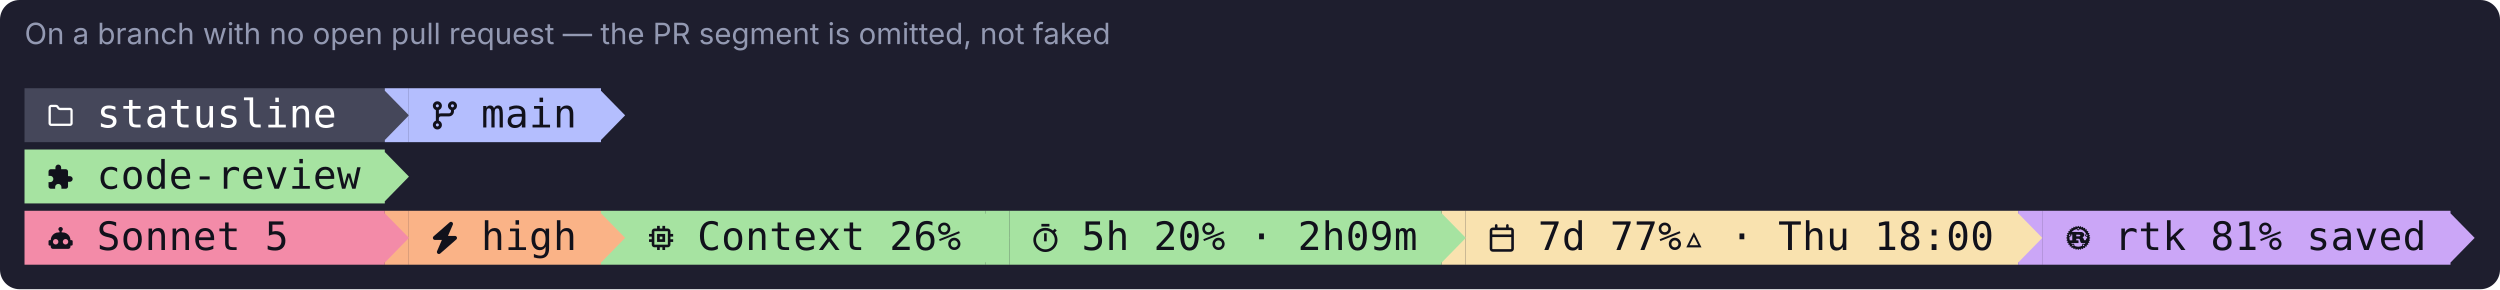
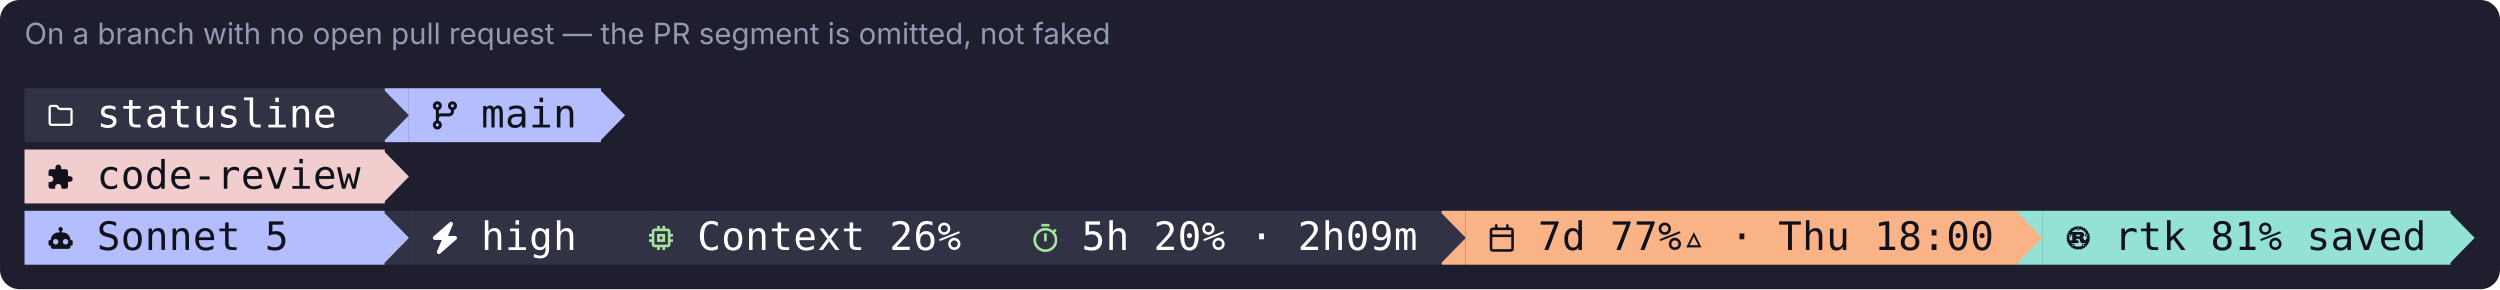
<svg xmlns="http://www.w3.org/2000/svg" width="1020" height="118" viewBox="0 0 1020 118" role="img" aria-label="On a branch with no open pull request — the PR segment is omitted, not faked">
  <rect width="1020" height="118" rx="8" fill="#1e1e2e" />
  <text x="10" y="18" font-family="-apple-system,Segoe UI,system-ui,sans-serif" font-size="12" fill="#9399b2">On a branch with no open pull request — the PR segment is omitted, not faked</text>
-   <rect x="10.00" y="36" width="147.00" height="22" fill="rgb(69,71,90)" />
+   <rect x="10.00" y="36" width="147.00" height="22" fill="rgb(49,50,68)" />
  <path d="M0 994Q0 1048 38.0 1086.0Q76 1124 132 1126H376Q406 1126 434 1112Q462 1098 480 1072L548 982Q554 976 562 976H1068Q1124 976 1162.0 938.0Q1200 900 1200 844V206Q1200 152 1162.0 114.0Q1124 76 1068 74H132Q78 74 38 114Q0 152 0 206ZM132 1012Q124 1012 118 1008Q114 1002 114 994V206Q114 198 118 194Q124 188 132 188H1068Q1076 188 1082 194Q1088 200 1088 206V844Q1088 852 1083.0 857.0Q1078 862 1068 862H562Q532 862 504.0 876.0Q476 890 458 914L390 1006Q384 1012 376 1012Z" fill="rgb(255,255,255)" transform="translate(19.80 52.00) scale(0.00821 -0.00821)" />
  <text x="44.30" y="52" text-anchor="middle" font-family="ui-monospace,SFMono-Regular,Menlo,Consolas,monospace" font-size="16" fill="rgb(255,255,255)">s</text>
  <text x="54.10" y="52" text-anchor="middle" font-family="ui-monospace,SFMono-Regular,Menlo,Consolas,monospace" font-size="16" fill="rgb(255,255,255)">t</text>
  <text x="63.90" y="52" text-anchor="middle" font-family="ui-monospace,SFMono-Regular,Menlo,Consolas,monospace" font-size="16" fill="rgb(255,255,255)">a</text>
  <text x="73.70" y="52" text-anchor="middle" font-family="ui-monospace,SFMono-Regular,Menlo,Consolas,monospace" font-size="16" fill="rgb(255,255,255)">t</text>
  <text x="83.50" y="52" text-anchor="middle" font-family="ui-monospace,SFMono-Regular,Menlo,Consolas,monospace" font-size="16" fill="rgb(255,255,255)">u</text>
  <text x="93.30" y="52" text-anchor="middle" font-family="ui-monospace,SFMono-Regular,Menlo,Consolas,monospace" font-size="16" fill="rgb(255,255,255)">s</text>
  <text x="103.10" y="52" text-anchor="middle" font-family="ui-monospace,SFMono-Regular,Menlo,Consolas,monospace" font-size="16" fill="rgb(255,255,255)">l</text>
  <text x="112.90" y="52" text-anchor="middle" font-family="ui-monospace,SFMono-Regular,Menlo,Consolas,monospace" font-size="16" fill="rgb(255,255,255)">i</text>
  <text x="122.70" y="52" text-anchor="middle" font-family="ui-monospace,SFMono-Regular,Menlo,Consolas,monospace" font-size="16" fill="rgb(255,255,255)">n</text>
  <text x="132.50" y="52" text-anchor="middle" font-family="ui-monospace,SFMono-Regular,Menlo,Consolas,monospace" font-size="16" fill="rgb(255,255,255)">e</text>
  <rect x="157.00" y="36" width="9.80" height="22" fill="rgb(180,190,254)" />
-   <path d="M-72 1812H13L1200 602L13 -612H-72Z" fill="rgb(69,71,90)" transform="translate(157.00 52.00) scale(0.00821 -0.00821)" />
+   <path d="M-72 1812H13L1200 602L13 -612H-72Z" fill="rgb(49,50,68)" transform="translate(157.00 52.00) scale(0.00821 -0.00821)" />
  <rect x="166.80" y="36" width="78.40" height="22" fill="rgb(180,190,254)" />
  <path d="M750 1076Q750 1168 816.0 1234.0Q882 1300 975.0 1300.0Q1068 1300 1134.0 1234.0Q1200 1168 1200 1076Q1200 1004 1158 944Q1116 886 1049 864V800Q1049 698 976 624Q903 550 800 550H400Q359 550 329 522Q299 492 300 450V338Q366 314 408.0 256.0Q450 198 450 126Q450 32 384.0 -34.0Q318 -100 225 -100Q132 -100 66 -34Q0 32 0 126Q0 198 42.0 256.0Q84 314 150 338V864Q84 888 42.0 946.0Q0 1004 0 1076Q0 1168 66.0 1234.0Q132 1300 225.0 1300.0Q318 1300 384.0 1234.0Q450 1168 450 1076Q450 1004 408.0 946.0Q366 888 300 864V680Q348 700 400 700H800Q841 700 871.0 730.0Q901 760 900 800V864Q834 888 792.0 946.0Q750 1004 750 1076ZM225 1000Q255 1000 277.0 1022.0Q299 1044 300 1076Q300 1106 278.0 1128.0Q256 1150 225.0 1150.0Q194 1150 172.0 1128.0Q150 1106 150.0 1075.0Q150 1044 172.0 1022.0Q194 1000 225 1000ZM975 1000Q1005 1000 1027.0 1022.0Q1049 1044 1049.0 1075.0Q1049 1106 1028 1128Q1006 1150 975.0 1150.0Q944 1150 922.0 1128.0Q900 1106 900.0 1075.0Q900 1044 922.0 1022.0Q944 1000 975 1000ZM225 50Q255 50 277 72Q299 94 300 126Q300 156 278.0 178.0Q256 200 225.0 200.0Q194 200 172.0 178.0Q150 156 150.0 125.0Q150 94 172.0 72.0Q194 50 225 50Z" fill="rgb(17,17,27)" transform="translate(176.60 52.00) scale(0.00821 -0.00821)" />
  <text x="201.10" y="52" text-anchor="middle" font-family="ui-monospace,SFMono-Regular,Menlo,Consolas,monospace" font-size="16" fill="rgb(17,17,27)">m</text>
  <text x="210.90" y="52" text-anchor="middle" font-family="ui-monospace,SFMono-Regular,Menlo,Consolas,monospace" font-size="16" fill="rgb(17,17,27)">a</text>
  <text x="220.70" y="52" text-anchor="middle" font-family="ui-monospace,SFMono-Regular,Menlo,Consolas,monospace" font-size="16" fill="rgb(17,17,27)">i</text>
  <text x="230.50" y="52" text-anchor="middle" font-family="ui-monospace,SFMono-Regular,Menlo,Consolas,monospace" font-size="16" fill="rgb(17,17,27)">n</text>
  <path d="M-72 1812H13L1200 602L13 -612H-72Z" fill="rgb(180,190,254)" transform="translate(245.20 52.00) scale(0.00821 -0.00821)" />
-   <rect x="10.00" y="61" width="147.00" height="22" fill="rgb(166,227,161)" />
+   <rect x="10.00" y="61" width="147.00" height="22" fill="rgb(242,205,205)" />
  <path d="M1055 626H969V857Q969 903 935.5 936.5Q902 970 857 970H627V1056Q627 1115 585.5 1157.5Q544 1200 485.0 1200.0Q426 1200 384.5 1157.0Q343 1114 343 1056V970H113Q67 970 33.5 936.5Q0 903 0 857V640H86Q150 640 194.5 594.5Q239 549 239.0 484.5Q239 420 194.5 374.5Q150 329 86 329H0V112Q0 66 33.5 33.0Q67 0 113 0H329V86Q329 150 375.0 194.0Q421 238 485.0 238.0Q549 238 594.5 194.0Q640 150 640 86V0H857Q903 0 936.0 33.5Q969 67 969 112V343H1055Q1114 343 1157.0 384.5Q1200 426 1200.0 484.5Q1200 543 1157.0 584.5Q1114 626 1055 626Z" fill="rgb(17,17,27)" transform="translate(19.80 77.00) scale(0.00821 -0.00821)" />
  <text x="44.30" y="77" text-anchor="middle" font-family="ui-monospace,SFMono-Regular,Menlo,Consolas,monospace" font-size="16" fill="rgb(17,17,27)">c</text>
  <text x="54.10" y="77" text-anchor="middle" font-family="ui-monospace,SFMono-Regular,Menlo,Consolas,monospace" font-size="16" fill="rgb(17,17,27)">o</text>
  <text x="63.90" y="77" text-anchor="middle" font-family="ui-monospace,SFMono-Regular,Menlo,Consolas,monospace" font-size="16" fill="rgb(17,17,27)">d</text>
  <text x="73.70" y="77" text-anchor="middle" font-family="ui-monospace,SFMono-Regular,Menlo,Consolas,monospace" font-size="16" fill="rgb(17,17,27)">e</text>
  <text x="83.50" y="77" text-anchor="middle" font-family="ui-monospace,SFMono-Regular,Menlo,Consolas,monospace" font-size="16" fill="rgb(17,17,27)">-</text>
  <text x="93.30" y="77" text-anchor="middle" font-family="ui-monospace,SFMono-Regular,Menlo,Consolas,monospace" font-size="16" fill="rgb(17,17,27)">r</text>
  <text x="103.10" y="77" text-anchor="middle" font-family="ui-monospace,SFMono-Regular,Menlo,Consolas,monospace" font-size="16" fill="rgb(17,17,27)">e</text>
  <text x="112.90" y="77" text-anchor="middle" font-family="ui-monospace,SFMono-Regular,Menlo,Consolas,monospace" font-size="16" fill="rgb(17,17,27)">v</text>
  <text x="122.70" y="77" text-anchor="middle" font-family="ui-monospace,SFMono-Regular,Menlo,Consolas,monospace" font-size="16" fill="rgb(17,17,27)">i</text>
  <text x="132.50" y="77" text-anchor="middle" font-family="ui-monospace,SFMono-Regular,Menlo,Consolas,monospace" font-size="16" fill="rgb(17,17,27)">e</text>
  <text x="142.30" y="77" text-anchor="middle" font-family="ui-monospace,SFMono-Regular,Menlo,Consolas,monospace" font-size="16" fill="rgb(17,17,27)">w</text>
-   <path d="M-72 1812H13L1200 602L13 -612H-72Z" fill="rgb(166,227,161)" transform="translate(157.00 77.00) scale(0.00821 -0.00821)" />
-   <rect x="10.00" y="86" width="147.00" height="22" fill="rgb(243,139,168)" />
+   <path d="M-72 1812H13L1200 602L13 -612H-72Z" fill="rgb(242,205,205)" transform="translate(157.00 77.00) scale(0.00821 -0.00821)" />
+   <rect x="10.00" y="86" width="147.00" height="22" fill="rgb(180,190,254)" />
  <path d="M600 1144Q646 1144 678.0 1112.0Q710 1080 710 1037Q710 1006 694.0 980.5Q678 955 654 943V874H710Q812 874 900.0 821.5Q988 769 1039.0 682.0Q1090 595 1090 490H1144Q1166 490 1183.0 475.0Q1200 460 1200 437V274Q1200 251 1183.0 235.5Q1166 220 1144 220H1090V164Q1090 120 1058.0 88.0Q1026 56 980 56H220Q174 56 142.0 88.0Q110 120 110 164V220H56Q34 220 17.0 235.0Q0 250 0 274V437Q0 460 16.0 475.0Q32 490 56 490H110Q110 595 161.0 682.0Q212 769 300.0 821.5Q388 874 490 874H546V943Q522 956 506.0 981.0Q490 1006 490 1037Q490 1081 522.0 1112.5Q554 1144 600 1144ZM354 546Q298 546 259.0 505.5Q220 465 220.0 409.0Q220 353 259.0 313.5Q298 274 354.0 274.0Q410 274 450.0 313.5Q490 353 490.0 409.0Q490 465 450.0 505.5Q410 546 354 546ZM846 546Q790 546 750.0 505.5Q710 465 710.0 409.0Q710 353 749.0 313.5Q788 274 844.0 274.0Q900 274 940.0 313.5Q980 353 980.0 409.0Q980 465 941.0 505.5Q902 546 846 546Z" fill="rgb(17,17,27)" transform="translate(19.80 102.00) scale(0.00821 -0.00821)" />
  <text x="44.30" y="102" text-anchor="middle" font-family="ui-monospace,SFMono-Regular,Menlo,Consolas,monospace" font-size="16" fill="rgb(17,17,27)">S</text>
  <text x="54.10" y="102" text-anchor="middle" font-family="ui-monospace,SFMono-Regular,Menlo,Consolas,monospace" font-size="16" fill="rgb(17,17,27)">o</text>
  <text x="63.90" y="102" text-anchor="middle" font-family="ui-monospace,SFMono-Regular,Menlo,Consolas,monospace" font-size="16" fill="rgb(17,17,27)">n</text>
  <text x="73.70" y="102" text-anchor="middle" font-family="ui-monospace,SFMono-Regular,Menlo,Consolas,monospace" font-size="16" fill="rgb(17,17,27)">n</text>
  <text x="83.50" y="102" text-anchor="middle" font-family="ui-monospace,SFMono-Regular,Menlo,Consolas,monospace" font-size="16" fill="rgb(17,17,27)">e</text>
  <text x="93.30" y="102" text-anchor="middle" font-family="ui-monospace,SFMono-Regular,Menlo,Consolas,monospace" font-size="16" fill="rgb(17,17,27)">t</text>
  <text x="112.90" y="102" text-anchor="middle" font-family="ui-monospace,SFMono-Regular,Menlo,Consolas,monospace" font-size="16" fill="rgb(17,17,27)">5</text>
-   <rect x="157.00" y="86" width="9.80" height="22" fill="rgb(250,179,135)" />
-   <path d="M-72 1812H13L1200 602L13 -612H-72Z" fill="rgb(243,139,168)" transform="translate(157.00 102.00) scale(0.00821 -0.00821)" />
-   <rect x="166.80" y="86" width="78.40" height="22" fill="rgb(250,179,135)" />
-   <path d="M993 1260 753 700H1101Q1131 700 1156.0 682.0Q1181 664 1193.0 635.0Q1205 606 1197 575Q1189 545 1167 525L367 -175Q339 -198 307 -200Q273 -202 243 -181Q215 -161 205 -126Q195 -92 209 -60L449 501H101Q71 501 45 518Q19 536 9 566Q-3 595 5.0 625.0Q13 655 35 676L835 1375Q861 1398 895.0 1400.0Q929 1402 959 1381Q987 1361 997 1327Q1007 1292 993 1260Z" fill="rgb(17,17,27)" transform="translate(176.60 102.00) scale(0.00821 -0.00821)" />
-   <text x="201.10" y="102" text-anchor="middle" font-family="ui-monospace,SFMono-Regular,Menlo,Consolas,monospace" font-size="16" fill="rgb(17,17,27)">h</text>
-   <text x="210.90" y="102" text-anchor="middle" font-family="ui-monospace,SFMono-Regular,Menlo,Consolas,monospace" font-size="16" fill="rgb(17,17,27)">i</text>
-   <text x="220.70" y="102" text-anchor="middle" font-family="ui-monospace,SFMono-Regular,Menlo,Consolas,monospace" font-size="16" fill="rgb(17,17,27)">g</text>
-   <text x="230.50" y="102" text-anchor="middle" font-family="ui-monospace,SFMono-Regular,Menlo,Consolas,monospace" font-size="16" fill="rgb(17,17,27)">h</text>
-   <rect x="245.20" y="86" width="9.80" height="22" fill="rgb(166,227,161)" />
-   <path d="M-72 1812H13L1200 602L13 -612H-72Z" fill="rgb(250,179,135)" transform="translate(245.20 102.00) scale(0.00821 -0.00821)" />
-   <rect x="255.00" y="86" width="147.00" height="22" fill="rgb(166,227,161)" />
-   <path d="M935 266H265V935H935ZM1200 666V800H1065V935Q1065 988 1026.0 1027.0Q987 1066 935 1066H800Q800 1065 800 1200H665V1066H534Q534 1065 534 1200H400V1066H265Q212 1066 173.5 1027.0Q135 988 135 935V800H0V666H135V534H0Q0 535 0 401H135V266Q135 213 174.0 174.0Q213 135 265 135H400V0H534V135H665V0H800V135H935Q988 135 1026.5 174.0Q1065 213 1065 266V401H1200V534H1065V666ZM665 534H534V666H665ZM800 800H400Q400 801 400 401H800Z" fill="rgb(17,17,27)" transform="translate(264.80 102.00) scale(0.00821 -0.00821)" />
-   <text x="289.30" y="102" text-anchor="middle" font-family="ui-monospace,SFMono-Regular,Menlo,Consolas,monospace" font-size="16" fill="rgb(17,17,27)">C</text>
-   <text x="299.10" y="102" text-anchor="middle" font-family="ui-monospace,SFMono-Regular,Menlo,Consolas,monospace" font-size="16" fill="rgb(17,17,27)">o</text>
-   <text x="308.90" y="102" text-anchor="middle" font-family="ui-monospace,SFMono-Regular,Menlo,Consolas,monospace" font-size="16" fill="rgb(17,17,27)">n</text>
-   <text x="318.70" y="102" text-anchor="middle" font-family="ui-monospace,SFMono-Regular,Menlo,Consolas,monospace" font-size="16" fill="rgb(17,17,27)">t</text>
-   <text x="328.50" y="102" text-anchor="middle" font-family="ui-monospace,SFMono-Regular,Menlo,Consolas,monospace" font-size="16" fill="rgb(17,17,27)">e</text>
-   <text x="338.30" y="102" text-anchor="middle" font-family="ui-monospace,SFMono-Regular,Menlo,Consolas,monospace" font-size="16" fill="rgb(17,17,27)">x</text>
-   <text x="348.10" y="102" text-anchor="middle" font-family="ui-monospace,SFMono-Regular,Menlo,Consolas,monospace" font-size="16" fill="rgb(17,17,27)">t</text>
-   <text x="367.70" y="102" text-anchor="middle" font-family="ui-monospace,SFMono-Regular,Menlo,Consolas,monospace" font-size="16" fill="rgb(17,17,27)">2</text>
-   <text x="377.50" y="102" text-anchor="middle" font-family="ui-monospace,SFMono-Regular,Menlo,Consolas,monospace" font-size="16" fill="rgb(17,17,27)">6</text>
-   <text x="387.30" y="102" text-anchor="middle" font-family="ui-monospace,SFMono-Regular,Menlo,Consolas,monospace" font-size="16" fill="rgb(17,17,27)">%</text>
-   <rect x="402.00" y="86" width="9.80" height="22" fill="rgb(166,227,161)" />
-   <path d="M-72 1812H13L1200 602L13 -612H-72Z" fill="rgb(166,227,161)" transform="translate(402.00 102.00) scale(0.00821 -0.00821)" />
-   <rect x="411.80" y="86" width="176.40" height="22" fill="rgb(166,227,161)" />
-   <path d="M600 32Q472 32 365.5 96.0Q259 160 197.0 266.0Q135 372 135.0 499.0Q135 626 197.0 733.0Q259 840 365.5 903.0Q472 966 600.0 966.0Q728 966 834.0 903.0Q940 840 1002.5 733.0Q1065 626 1065.0 499.0Q1065 372 1002.5 266.0Q940 160 834.0 96.0Q728 32 600 32ZM1068 872 1163 970Q1116 1022 1068 1062L975 966Q897 1028 800.0 1064.0Q703 1100 600 1100Q438 1100 300.5 1019.0Q163 938 81.5 800.0Q0 662 0.0 500.0Q0 338 81.5 199.0Q163 60 300.0 -20.0Q437 -100 599.5 -100.0Q762 -100 901.0 -20.0Q1040 60 1120.0 197.0Q1200 334 1200 500Q1200 602 1165.0 698.0Q1130 794 1068 872ZM534 430H665V832H534ZM800 1300H400V1166H800Z" fill="rgb(17,17,27)" transform="translate(421.60 102.00) scale(0.00821 -0.00821)" />
-   <text x="446.10" y="102" text-anchor="middle" font-family="ui-monospace,SFMono-Regular,Menlo,Consolas,monospace" font-size="16" fill="rgb(17,17,27)">5</text>
-   <text x="455.90" y="102" text-anchor="middle" font-family="ui-monospace,SFMono-Regular,Menlo,Consolas,monospace" font-size="16" fill="rgb(17,17,27)">h</text>
-   <text x="475.50" y="102" text-anchor="middle" font-family="ui-monospace,SFMono-Regular,Menlo,Consolas,monospace" font-size="16" fill="rgb(17,17,27)">2</text>
-   <text x="485.30" y="102" text-anchor="middle" font-family="ui-monospace,SFMono-Regular,Menlo,Consolas,monospace" font-size="16" fill="rgb(17,17,27)">0</text>
-   <text x="495.10" y="102" text-anchor="middle" font-family="ui-monospace,SFMono-Regular,Menlo,Consolas,monospace" font-size="16" fill="rgb(17,17,27)">%</text>
-   <text x="514.70" y="102" text-anchor="middle" font-family="ui-monospace,SFMono-Regular,Menlo,Consolas,monospace" font-size="16" fill="rgb(17,17,27)">·</text>
-   <text x="534.30" y="102" text-anchor="middle" font-family="ui-monospace,SFMono-Regular,Menlo,Consolas,monospace" font-size="16" fill="rgb(17,17,27)">2</text>
-   <text x="544.10" y="102" text-anchor="middle" font-family="ui-monospace,SFMono-Regular,Menlo,Consolas,monospace" font-size="16" fill="rgb(17,17,27)">h</text>
-   <text x="553.90" y="102" text-anchor="middle" font-family="ui-monospace,SFMono-Regular,Menlo,Consolas,monospace" font-size="16" fill="rgb(17,17,27)">0</text>
-   <text x="563.70" y="102" text-anchor="middle" font-family="ui-monospace,SFMono-Regular,Menlo,Consolas,monospace" font-size="16" fill="rgb(17,17,27)">9</text>
-   <text x="573.50" y="102" text-anchor="middle" font-family="ui-monospace,SFMono-Regular,Menlo,Consolas,monospace" font-size="16" fill="rgb(17,17,27)">m</text>
-   <rect x="588.20" y="86" width="9.80" height="22" fill="rgb(249,226,175)" />
-   <path d="M-72 1812H13L1200 602L13 -612H-72Z" fill="rgb(166,227,161)" transform="translate(588.20 102.00) scale(0.00821 -0.00821)" />
-   <rect x="598.00" y="86" width="225.40" height="22" fill="rgb(249,226,175)" />
+   <rect x="157.00" y="86" width="9.80" height="22" fill="rgb(49,50,68)" />
+   <path d="M-72 1812H13L1200 602L13 -612H-72Z" fill="rgb(180,190,254)" transform="translate(157.00 102.00) scale(0.00821 -0.00821)" />
+   <rect x="166.80" y="86" width="78.40" height="22" fill="rgb(49,50,68)" />
+   <path d="M993 1260 753 700H1101Q1131 700 1156.0 682.0Q1181 664 1193.0 635.0Q1205 606 1197 575Q1189 545 1167 525L367 -175Q339 -198 307 -200Q273 -202 243 -181Q215 -161 205 -126Q195 -92 209 -60L449 501H101Q71 501 45 518Q19 536 9 566Q-3 595 5.0 625.0Q13 655 35 676L835 1375Q861 1398 895.0 1400.0Q929 1402 959 1381Q987 1361 997 1327Q1007 1292 993 1260Z" fill="rgb(255,255,255)" transform="translate(176.60 102.00) scale(0.00821 -0.00821)" />
+   <text x="201.10" y="102" text-anchor="middle" font-family="ui-monospace,SFMono-Regular,Menlo,Consolas,monospace" font-size="16" fill="rgb(255,255,255)">h</text>
+   <text x="210.90" y="102" text-anchor="middle" font-family="ui-monospace,SFMono-Regular,Menlo,Consolas,monospace" font-size="16" fill="rgb(255,255,255)">i</text>
+   <text x="220.70" y="102" text-anchor="middle" font-family="ui-monospace,SFMono-Regular,Menlo,Consolas,monospace" font-size="16" fill="rgb(255,255,255)">g</text>
+   <text x="230.50" y="102" text-anchor="middle" font-family="ui-monospace,SFMono-Regular,Menlo,Consolas,monospace" font-size="16" fill="rgb(255,255,255)">h</text>
+   <rect x="245.20" y="86" width="9.80" height="22" fill="rgb(49,50,68)" />
+   <path d="M-72 1812H13L1200 602L13 -612H-72Z" fill="rgb(49,50,68)" transform="translate(245.20 102.00) scale(0.00821 -0.00821)" />
+   <rect x="255.00" y="86" width="9.80" height="22" fill="rgb(49,50,68)" />
+   <rect x="264.80" y="86" width="9.80" height="22" fill="rgb(49,50,68)" />
+   <path d="M935 266H265V935H935ZM1200 666V800H1065V935Q1065 988 1026.0 1027.0Q987 1066 935 1066H800Q800 1065 800 1200H665V1066H534Q534 1065 534 1200H400V1066H265Q212 1066 173.5 1027.0Q135 988 135 935V800H0V666H135V534H0Q0 535 0 401H135V266Q135 213 174.0 174.0Q213 135 265 135H400V0H534V135H665V0H800V135H935Q988 135 1026.5 174.0Q1065 213 1065 266V401H1200V534H1065V666ZM665 534H534V666H665ZM800 800H400Q400 801 400 401H800Z" fill="rgb(166,227,161)" transform="translate(264.80 102.00) scale(0.00821 -0.00821)" />
+   <rect x="274.60" y="86" width="127.40" height="22" fill="rgb(49,50,68)" />
+   <text x="289.30" y="102" text-anchor="middle" font-family="ui-monospace,SFMono-Regular,Menlo,Consolas,monospace" font-size="16" fill="rgb(255,255,255)">C</text>
+   <text x="299.10" y="102" text-anchor="middle" font-family="ui-monospace,SFMono-Regular,Menlo,Consolas,monospace" font-size="16" fill="rgb(255,255,255)">o</text>
+   <text x="308.90" y="102" text-anchor="middle" font-family="ui-monospace,SFMono-Regular,Menlo,Consolas,monospace" font-size="16" fill="rgb(255,255,255)">n</text>
+   <text x="318.70" y="102" text-anchor="middle" font-family="ui-monospace,SFMono-Regular,Menlo,Consolas,monospace" font-size="16" fill="rgb(255,255,255)">t</text>
+   <text x="328.50" y="102" text-anchor="middle" font-family="ui-monospace,SFMono-Regular,Menlo,Consolas,monospace" font-size="16" fill="rgb(255,255,255)">e</text>
+   <text x="338.30" y="102" text-anchor="middle" font-family="ui-monospace,SFMono-Regular,Menlo,Consolas,monospace" font-size="16" fill="rgb(255,255,255)">x</text>
+   <text x="348.10" y="102" text-anchor="middle" font-family="ui-monospace,SFMono-Regular,Menlo,Consolas,monospace" font-size="16" fill="rgb(255,255,255)">t</text>
+   <text x="367.70" y="102" text-anchor="middle" font-family="ui-monospace,SFMono-Regular,Menlo,Consolas,monospace" font-size="16" fill="rgb(255,255,255)">2</text>
+   <text x="377.50" y="102" text-anchor="middle" font-family="ui-monospace,SFMono-Regular,Menlo,Consolas,monospace" font-size="16" fill="rgb(255,255,255)">6</text>
+   <text x="387.30" y="102" text-anchor="middle" font-family="ui-monospace,SFMono-Regular,Menlo,Consolas,monospace" font-size="16" fill="rgb(255,255,255)">%</text>
+   <rect x="402.00" y="86" width="9.80" height="22" fill="rgb(49,50,68)" />
+   <path d="M-72 1812H13L1200 602L13 -612H-72Z" fill="rgb(49,50,68)" transform="translate(402.00 102.00) scale(0.00821 -0.00821)" />
+   <rect x="411.80" y="86" width="9.80" height="22" fill="rgb(49,50,68)" />
+   <rect x="421.60" y="86" width="9.80" height="22" fill="rgb(49,50,68)" />
+   <path d="M600 32Q472 32 365.5 96.0Q259 160 197.0 266.0Q135 372 135.0 499.0Q135 626 197.0 733.0Q259 840 365.5 903.0Q472 966 600.0 966.0Q728 966 834.0 903.0Q940 840 1002.5 733.0Q1065 626 1065.0 499.0Q1065 372 1002.5 266.0Q940 160 834.0 96.0Q728 32 600 32ZM1068 872 1163 970Q1116 1022 1068 1062L975 966Q897 1028 800.0 1064.0Q703 1100 600 1100Q438 1100 300.5 1019.0Q163 938 81.5 800.0Q0 662 0.0 500.0Q0 338 81.5 199.0Q163 60 300.0 -20.0Q437 -100 599.5 -100.0Q762 -100 901.0 -20.0Q1040 60 1120.0 197.0Q1200 334 1200 500Q1200 602 1165.0 698.0Q1130 794 1068 872ZM534 430H665V832H534ZM800 1300H400V1166H800Z" fill="rgb(166,227,161)" transform="translate(421.60 102.00) scale(0.00821 -0.00821)" />
+   <rect x="431.40" y="86" width="156.80" height="22" fill="rgb(49,50,68)" />
+   <text x="446.10" y="102" text-anchor="middle" font-family="ui-monospace,SFMono-Regular,Menlo,Consolas,monospace" font-size="16" fill="rgb(255,255,255)">5</text>
+   <text x="455.90" y="102" text-anchor="middle" font-family="ui-monospace,SFMono-Regular,Menlo,Consolas,monospace" font-size="16" fill="rgb(255,255,255)">h</text>
+   <text x="475.50" y="102" text-anchor="middle" font-family="ui-monospace,SFMono-Regular,Menlo,Consolas,monospace" font-size="16" fill="rgb(255,255,255)">2</text>
+   <text x="485.30" y="102" text-anchor="middle" font-family="ui-monospace,SFMono-Regular,Menlo,Consolas,monospace" font-size="16" fill="rgb(255,255,255)">0</text>
+   <text x="495.10" y="102" text-anchor="middle" font-family="ui-monospace,SFMono-Regular,Menlo,Consolas,monospace" font-size="16" fill="rgb(255,255,255)">%</text>
+   <text x="514.70" y="102" text-anchor="middle" font-family="ui-monospace,SFMono-Regular,Menlo,Consolas,monospace" font-size="16" fill="rgb(255,255,255)">·</text>
+   <text x="534.30" y="102" text-anchor="middle" font-family="ui-monospace,SFMono-Regular,Menlo,Consolas,monospace" font-size="16" fill="rgb(255,255,255)">2</text>
+   <text x="544.10" y="102" text-anchor="middle" font-family="ui-monospace,SFMono-Regular,Menlo,Consolas,monospace" font-size="16" fill="rgb(255,255,255)">h</text>
+   <text x="553.90" y="102" text-anchor="middle" font-family="ui-monospace,SFMono-Regular,Menlo,Consolas,monospace" font-size="16" fill="rgb(255,255,255)">0</text>
+   <text x="563.70" y="102" text-anchor="middle" font-family="ui-monospace,SFMono-Regular,Menlo,Consolas,monospace" font-size="16" fill="rgb(255,255,255)">9</text>
+   <text x="573.50" y="102" text-anchor="middle" font-family="ui-monospace,SFMono-Regular,Menlo,Consolas,monospace" font-size="16" fill="rgb(255,255,255)">m</text>
+   <rect x="588.20" y="86" width="9.80" height="22" fill="rgb(250,179,135)" />
+   <path d="M-72 1812H13L1200 602L13 -612H-72Z" fill="rgb(49,50,68)" transform="translate(588.20 102.00) scale(0.00821 -0.00821)" />
+   <rect x="598.00" y="86" width="225.40" height="22" fill="rgb(250,179,135)" />
  <path d="M387 1222V1115H815V1222Q815 1249 835 1267Q853 1286 879.0 1286.0Q905 1286 924.0 1267.0Q943 1248 943 1222V1115H1051Q1113 1115 1157.0 1071.0Q1201 1027 1201 965V64Q1201 1 1157 -42Q1113 -86 1051 -85H151Q89 -85 45 -42Q1 2 1 64V965Q1 1028 45 1071Q89 1115 151 1115H259V1222Q259 1249 277 1267Q297 1286 323.0 1286.0Q349 1286 368.0 1267.0Q387 1248 387 1222ZM129 643V64Q129 55 135.0 49.0Q141 43 151 43H1051Q1059 43 1067 49Q1071 55 1071 64V643ZM1051 986H151Q143 986 135 980Q129 974 129 965V771H1071V965Q1071 974 1067 980Q1059 986 1051 986Z" fill="rgb(17,17,27)" transform="translate(607.80 102.00) scale(0.00821 -0.00821)" />
  <text x="632.30" y="102" text-anchor="middle" font-family="ui-monospace,SFMono-Regular,Menlo,Consolas,monospace" font-size="16" fill="rgb(17,17,27)">7</text>
  <text x="642.10" y="102" text-anchor="middle" font-family="ui-monospace,SFMono-Regular,Menlo,Consolas,monospace" font-size="16" fill="rgb(17,17,27)">d</text>
  <text x="661.70" y="102" text-anchor="middle" font-family="ui-monospace,SFMono-Regular,Menlo,Consolas,monospace" font-size="16" fill="rgb(17,17,27)">7</text>
  <text x="671.50" y="102" text-anchor="middle" font-family="ui-monospace,SFMono-Regular,Menlo,Consolas,monospace" font-size="16" fill="rgb(17,17,27)">7</text>
  <text x="681.30" y="102" text-anchor="middle" font-family="ui-monospace,SFMono-Regular,Menlo,Consolas,monospace" font-size="16" fill="rgb(17,17,27)">%</text>
  <text x="691.10" y="102" text-anchor="middle" font-family="ui-monospace,SFMono-Regular,Menlo,Consolas,monospace" font-size="16" fill="rgb(17,17,27)">▵</text>
  <text x="710.70" y="102" text-anchor="middle" font-family="ui-monospace,SFMono-Regular,Menlo,Consolas,monospace" font-size="16" fill="rgb(17,17,27)">·</text>
  <text x="730.30" y="102" text-anchor="middle" font-family="ui-monospace,SFMono-Regular,Menlo,Consolas,monospace" font-size="16" fill="rgb(17,17,27)">T</text>
  <text x="740.10" y="102" text-anchor="middle" font-family="ui-monospace,SFMono-Regular,Menlo,Consolas,monospace" font-size="16" fill="rgb(17,17,27)">h</text>
  <text x="749.90" y="102" text-anchor="middle" font-family="ui-monospace,SFMono-Regular,Menlo,Consolas,monospace" font-size="16" fill="rgb(17,17,27)">u</text>
  <text x="769.50" y="102" text-anchor="middle" font-family="ui-monospace,SFMono-Regular,Menlo,Consolas,monospace" font-size="16" fill="rgb(17,17,27)">1</text>
  <text x="779.30" y="102" text-anchor="middle" font-family="ui-monospace,SFMono-Regular,Menlo,Consolas,monospace" font-size="16" fill="rgb(17,17,27)">8</text>
  <text x="789.10" y="102" text-anchor="middle" font-family="ui-monospace,SFMono-Regular,Menlo,Consolas,monospace" font-size="16" fill="rgb(17,17,27)">:</text>
  <text x="798.90" y="102" text-anchor="middle" font-family="ui-monospace,SFMono-Regular,Menlo,Consolas,monospace" font-size="16" fill="rgb(17,17,27)">0</text>
  <text x="808.70" y="102" text-anchor="middle" font-family="ui-monospace,SFMono-Regular,Menlo,Consolas,monospace" font-size="16" fill="rgb(17,17,27)">0</text>
-   <rect x="823.40" y="86" width="9.80" height="22" fill="rgb(203,166,247)" />
-   <path d="M-72 1812H13L1200 602L13 -612H-72Z" fill="rgb(249,226,175)" transform="translate(823.40 102.00) scale(0.00821 -0.00821)" />
-   <rect x="833.20" y="86" width="166.60" height="22" fill="rgb(203,166,247)" />
+   <rect x="823.40" y="86" width="9.80" height="22" fill="rgb(148,226,213)" />
+   <path d="M-72 1812H13L1200 602L13 -612H-72Z" fill="rgb(250,179,135)" transform="translate(823.40 102.00) scale(0.00821 -0.00821)" />
+   <rect x="833.20" y="86" width="166.60" height="22" fill="rgb(148,226,213)" />
  <path d="M600 1200Q604 1200 609 1198Q613 1196 630 1170Q647 1142 653 1140Q660 1140 683 1164Q707 1188 714 1188Q722 1188 726.0 1184.0Q730 1180 735 1166Q743 1148 747 1136Q752 1124 758 1120Q763 1118 768.0 1121.0Q773 1124 791 1138Q817 1156 824 1156Q833 1156 837 1150Q841 1142 845 1116Q850 1084 857 1080Q861 1078 866 1078Q872 1080 892 1090Q921 1104 926.0 1104.0Q931 1104 937 1096L943 1090L941 1056L939 1024L946 1020Q951 1016 980 1024Q1005 1028 1012.0 1028.0Q1019 1028 1024.0 1023.0Q1029 1018 1029.0 1012.0Q1029 1006 1023 980Q1018 958 1017 954Q1017 950 1020 946Q1025 940 1059 940Q1092 942 1097.0 937.0Q1102 932 1100.0 922.0Q1098 912 1089 890Q1077 864 1077 862Q1077 856 1084 852Q1091 848 1114 846Q1142 840 1148 838Q1155 834 1155 824Q1155 816 1137 790Q1123 770 1121 764Q1119 758 1124.0 753.0Q1129 748 1153 740Q1188 726 1190.0 717.0Q1192 708 1165 684Q1147 666 1143 660Q1140 654 1144.0 649.0Q1148 644 1169 630Q1201 610 1201 600Q1201 590 1168 570Q1148 558 1144 552Q1140 548 1143.0 542.0Q1146 536 1165 518Q1192 492 1190.0 482.0Q1188 472 1152 460Q1122 448 1120.0 442.0Q1118 436 1137 410Q1163 374 1151 364Q1148 362 1115 356Q1092 352 1084.0 349.0Q1076 346 1077 338Q1077 336 1089 310Q1100 288 1101 280Q1103 272 1097 264Q1092 260 1058 260Q1023 260 1019.0 256.0Q1015 252 1023 220Q1029 194 1029.0 188.0Q1029 182 1025 176Q1020 172 1012 172Q1004 172 978 178Q955 182 952.0 182.0Q949 182 944 180Q939 176 941 144L943 110L937 104Q932 98 925 98Q922 98 891 110Q862 124 857 120Q851 118 846 88Q842 62 838 52Q834 44 824 44Q817 44 792 62Q763 84 754 78Q752 76 740 48Q729 20 726 16Q722 12 714.0 12.0Q706 12 683 36Q660 60 653.0 59.0Q646 58 630 32Q611 0 601.0 0.0Q591 0 572 30Q555 58 548 60Q541 62 519 38Q502 18 495 14Q488 10 480 14Q474 16 462 46Q451 76 447 78Q442 82 434 78Q427 76 409 62Q384 44 377 44Q368 44 364 52Q360 60 356 86Q351 118 345 122Q339 124 310 110Q279 98 276 98Q271 98 265 104Q260 110 260 114Q260 118 260 144L262 178L256 182Q251 184 223 178Q185 168 177 176Q172 180 172 188Q172 196 178 220Q186 250 182 254Q178 260 143 260Q106 260 101.0 268.0Q96 276 112 310Q124 336 124 338Q124 344 117 348Q110 352 87 356Q60 360 53.0 363.0Q46 366 46 376Q46 384 64.0 411.0Q82 438 81 444Q79 450 48 460Q13 474 11.0 483.0Q9 492 36 516Q54 534 58.0 541.0Q62 548 58 552Q54 556 35 568Q10 584 5 588Q1 592 2 602Q3 610 6.0 613.0Q9 616 32 628Q60 646 60.0 653.0Q60 660 36 684Q9 708 11.0 717.0Q13 726 48 740Q79 752 81 758Q83 764 64 790Q49 812 47 820Q44 830 50 836Q55 840 57 840L62 842Q66 842 74.0 843.0Q82 844 89 846Q111 848 117 852Q124 854 124 862Q124 866 112 892Q97 926 102 934Q107 942 145 940Q177 940 182 946Q186 950 184 954Q184 956 183.0 961.0Q182 966 180 972Q178 980 177 988L170 1016L175 1022Q180 1028 189 1028Q197 1028 221 1024Q249 1016 256 1020L262 1024L260 1056Q259 1082 260 1088Q260 1092 265 1096Q271 1102 276 1104Q278 1104 310 1090Q340 1076 345.0 1079.0Q350 1082 356 1116Q360 1142 364.0 1150.0Q368 1158 377 1156Q383 1156 410.0 1137.0Q437 1118 442 1120Q447 1122 450 1126Q453 1130 462 1156Q472 1184 476 1186Q481 1188 487 1188Q494 1188 518 1164Q540 1140 547.0 1141.0Q554 1142 571 1170Q588 1196 592 1198Q595 1200 600 1200ZM600 1094Q585 1094 574 1084Q557 1068 567 1046Q576 1024 600.0 1024.0Q624 1024 632.0 1048.0Q640 1072 620 1088Q611 1094 600 1094ZM517 1036 495 1030Q399 1006 323 944Q276 902 276 900Q276 898 516 896Q692 896 727 896Q762 896 775 892Q834 878 870.0 836.0Q906 794 902 742Q898 688 836 642Q816 628 816.0 626.0Q816 624 831 610Q866 582 880 526Q885 502 890 498Q902 484 925.0 482.0Q948 480 965 492Q985 504 986 538Q988 564 990 568Q992 572 1013 572H1037L1039 578Q1041 586 1040 606Q1040 626 1038 636L1037 648L994 666Q952 686 948 688Q937 698 937 714Q937 722 960 772L982 822L977 830Q959 862 923.0 901.0Q887 940 857 962Q823 986 773.0 1008.0Q723 1030 693 1034H680L650 1006Q620 978 610 972Q599 966 586 970Q578 976 549 1004ZM173 772Q155 770 144.0 752.0Q133 734 144 716Q154 700 174.0 700.0Q194 700 204 718Q210 730 206 744Q203 760 192 766Q184 772 173 772ZM1026 770Q1015 770 1008 766Q988 756 989.0 734.0Q990 712 1010 702Q1029 694 1045 706Q1061 718 1060.0 735.0Q1059 752 1042 764V766Q1036 770 1026 770ZM242 764 248 750Q258 728 259.0 717.0Q260 706 253 696Q249 690 207 670L164 652L162 626Q158 568 174 504L178 482H303V624V764ZM501 762V678L583 680Q644 680 656.0 681.0Q668 682 677 686Q702 696 702 718Q702 748 661 758Q647 762 574 762ZM501 558V480H555Q608 480 611.0 477.0Q614 474 614 408L613 344H431Q249 344 249 342Q249 340 267.0 320.0Q285 300 286 300Q289 300 322 306Q359 314 372.0 313.0Q385 312 393 300Q397 296 405 256Q407 246 409.0 235.0Q411 224 413 220Q415 214 414 212Q416 200 468.0 185.0Q520 170 568 166Q629 162 689 174Q734 182 773 202L782 204L791 248Q802 300 813.0 308.0Q824 316 872 306Q881 304 892.0 302.0Q903 300 909 298L914 296Q915 296 934 318Q952 340 952 342Q952 344 857 344Q766 344 752 348Q744 352 730 366Q717 382 710.0 397.0Q703 412 696 446Q681 514 670 530Q658 550 634 556Q627 558 564 558ZM335 268Q323 268 317 262Q295 248 301 224Q308 198 334 198Q359 198 367 224Q375 250 354 262Q345 268 335 268ZM864 266Q841 266 832 246Q823 228 834 212Q846 196 863.0 196.0Q880 196 894 214Q900 226 897.0 239.0Q894 252 884 260Q875 266 864 266Z" fill="rgb(17,17,27)" transform="translate(843.00 102.00) scale(0.00821 -0.00821)" />
  <text x="867.50" y="102" text-anchor="middle" font-family="ui-monospace,SFMono-Regular,Menlo,Consolas,monospace" font-size="16" fill="rgb(17,17,27)">r</text>
  <text x="877.30" y="102" text-anchor="middle" font-family="ui-monospace,SFMono-Regular,Menlo,Consolas,monospace" font-size="16" fill="rgb(17,17,27)">t</text>
  <text x="887.10" y="102" text-anchor="middle" font-family="ui-monospace,SFMono-Regular,Menlo,Consolas,monospace" font-size="16" fill="rgb(17,17,27)">k</text>
  <text x="906.70" y="102" text-anchor="middle" font-family="ui-monospace,SFMono-Regular,Menlo,Consolas,monospace" font-size="16" fill="rgb(17,17,27)">8</text>
  <text x="916.50" y="102" text-anchor="middle" font-family="ui-monospace,SFMono-Regular,Menlo,Consolas,monospace" font-size="16" fill="rgb(17,17,27)">1</text>
  <text x="926.30" y="102" text-anchor="middle" font-family="ui-monospace,SFMono-Regular,Menlo,Consolas,monospace" font-size="16" fill="rgb(17,17,27)">%</text>
  <text x="945.90" y="102" text-anchor="middle" font-family="ui-monospace,SFMono-Regular,Menlo,Consolas,monospace" font-size="16" fill="rgb(17,17,27)">s</text>
  <text x="955.70" y="102" text-anchor="middle" font-family="ui-monospace,SFMono-Regular,Menlo,Consolas,monospace" font-size="16" fill="rgb(17,17,27)">a</text>
  <text x="965.50" y="102" text-anchor="middle" font-family="ui-monospace,SFMono-Regular,Menlo,Consolas,monospace" font-size="16" fill="rgb(17,17,27)">v</text>
  <text x="975.30" y="102" text-anchor="middle" font-family="ui-monospace,SFMono-Regular,Menlo,Consolas,monospace" font-size="16" fill="rgb(17,17,27)">e</text>
  <text x="985.10" y="102" text-anchor="middle" font-family="ui-monospace,SFMono-Regular,Menlo,Consolas,monospace" font-size="16" fill="rgb(17,17,27)">d</text>
-   <path d="M-72 1812H13L1200 602L13 -612H-72Z" fill="rgb(203,166,247)" transform="translate(999.80 102.00) scale(0.00821 -0.00821)" />
+   <path d="M-72 1812H13L1200 602L13 -612H-72Z" fill="rgb(148,226,213)" transform="translate(999.80 102.00) scale(0.00821 -0.00821)" />
</svg>
